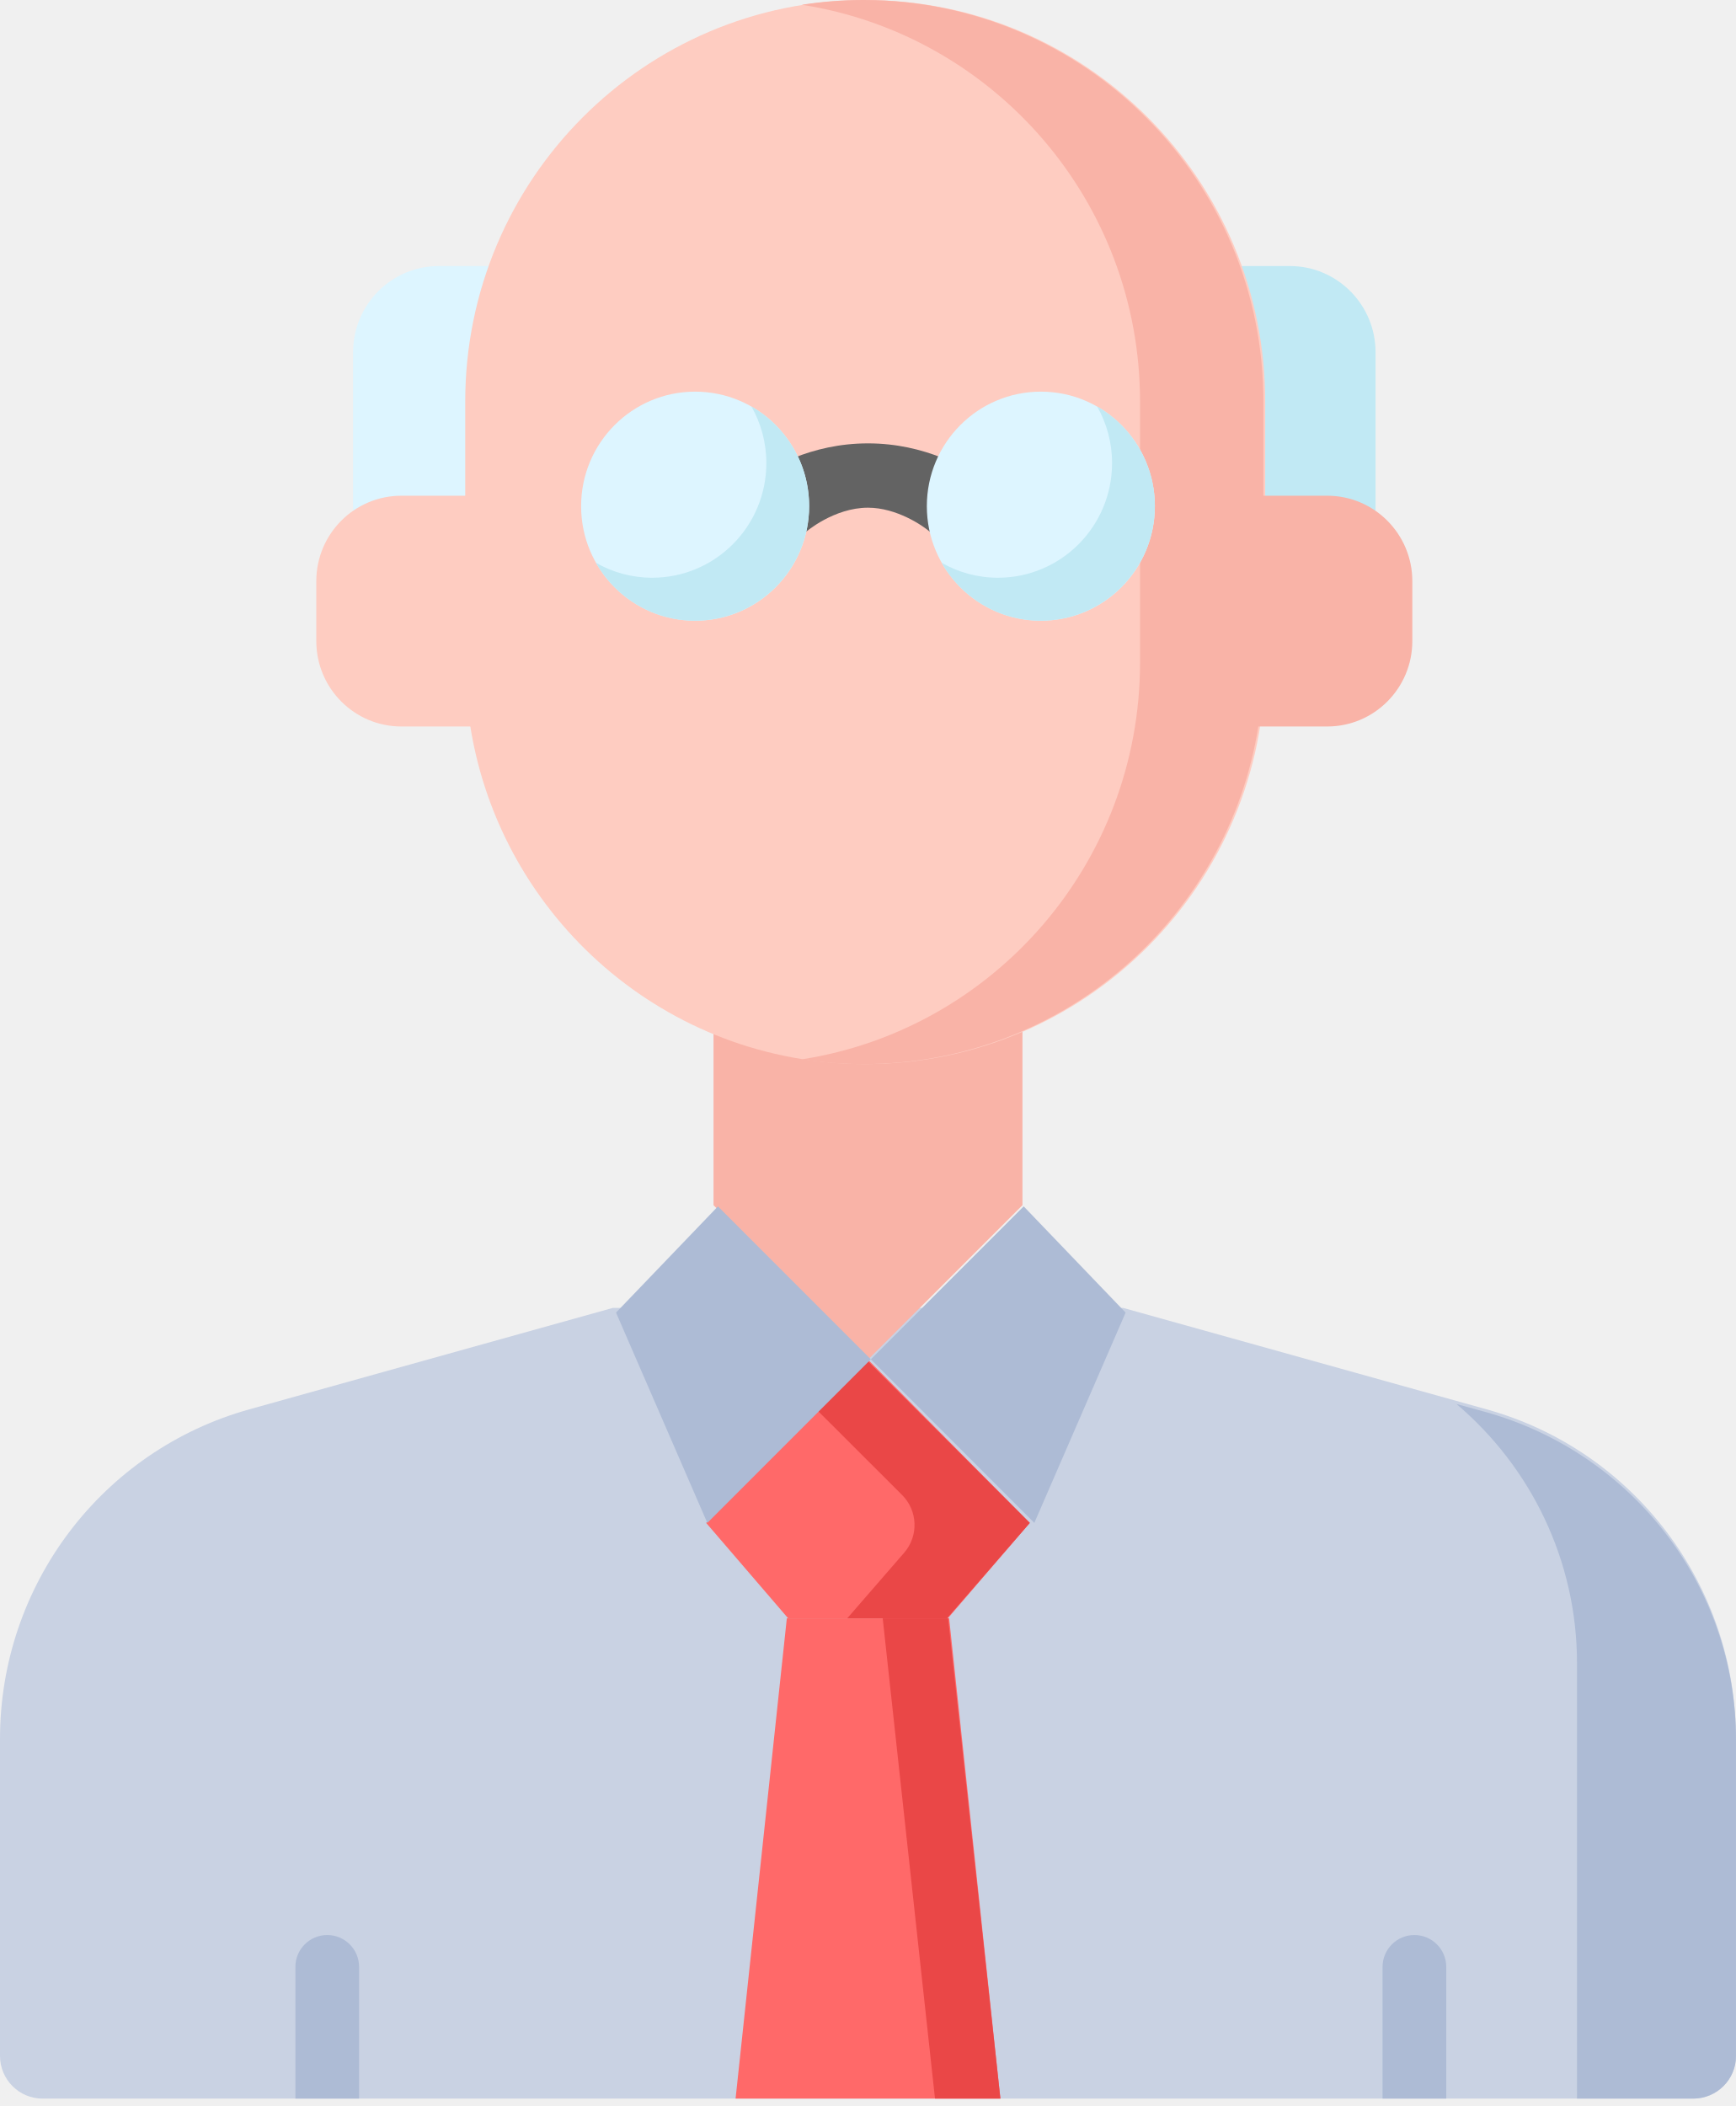
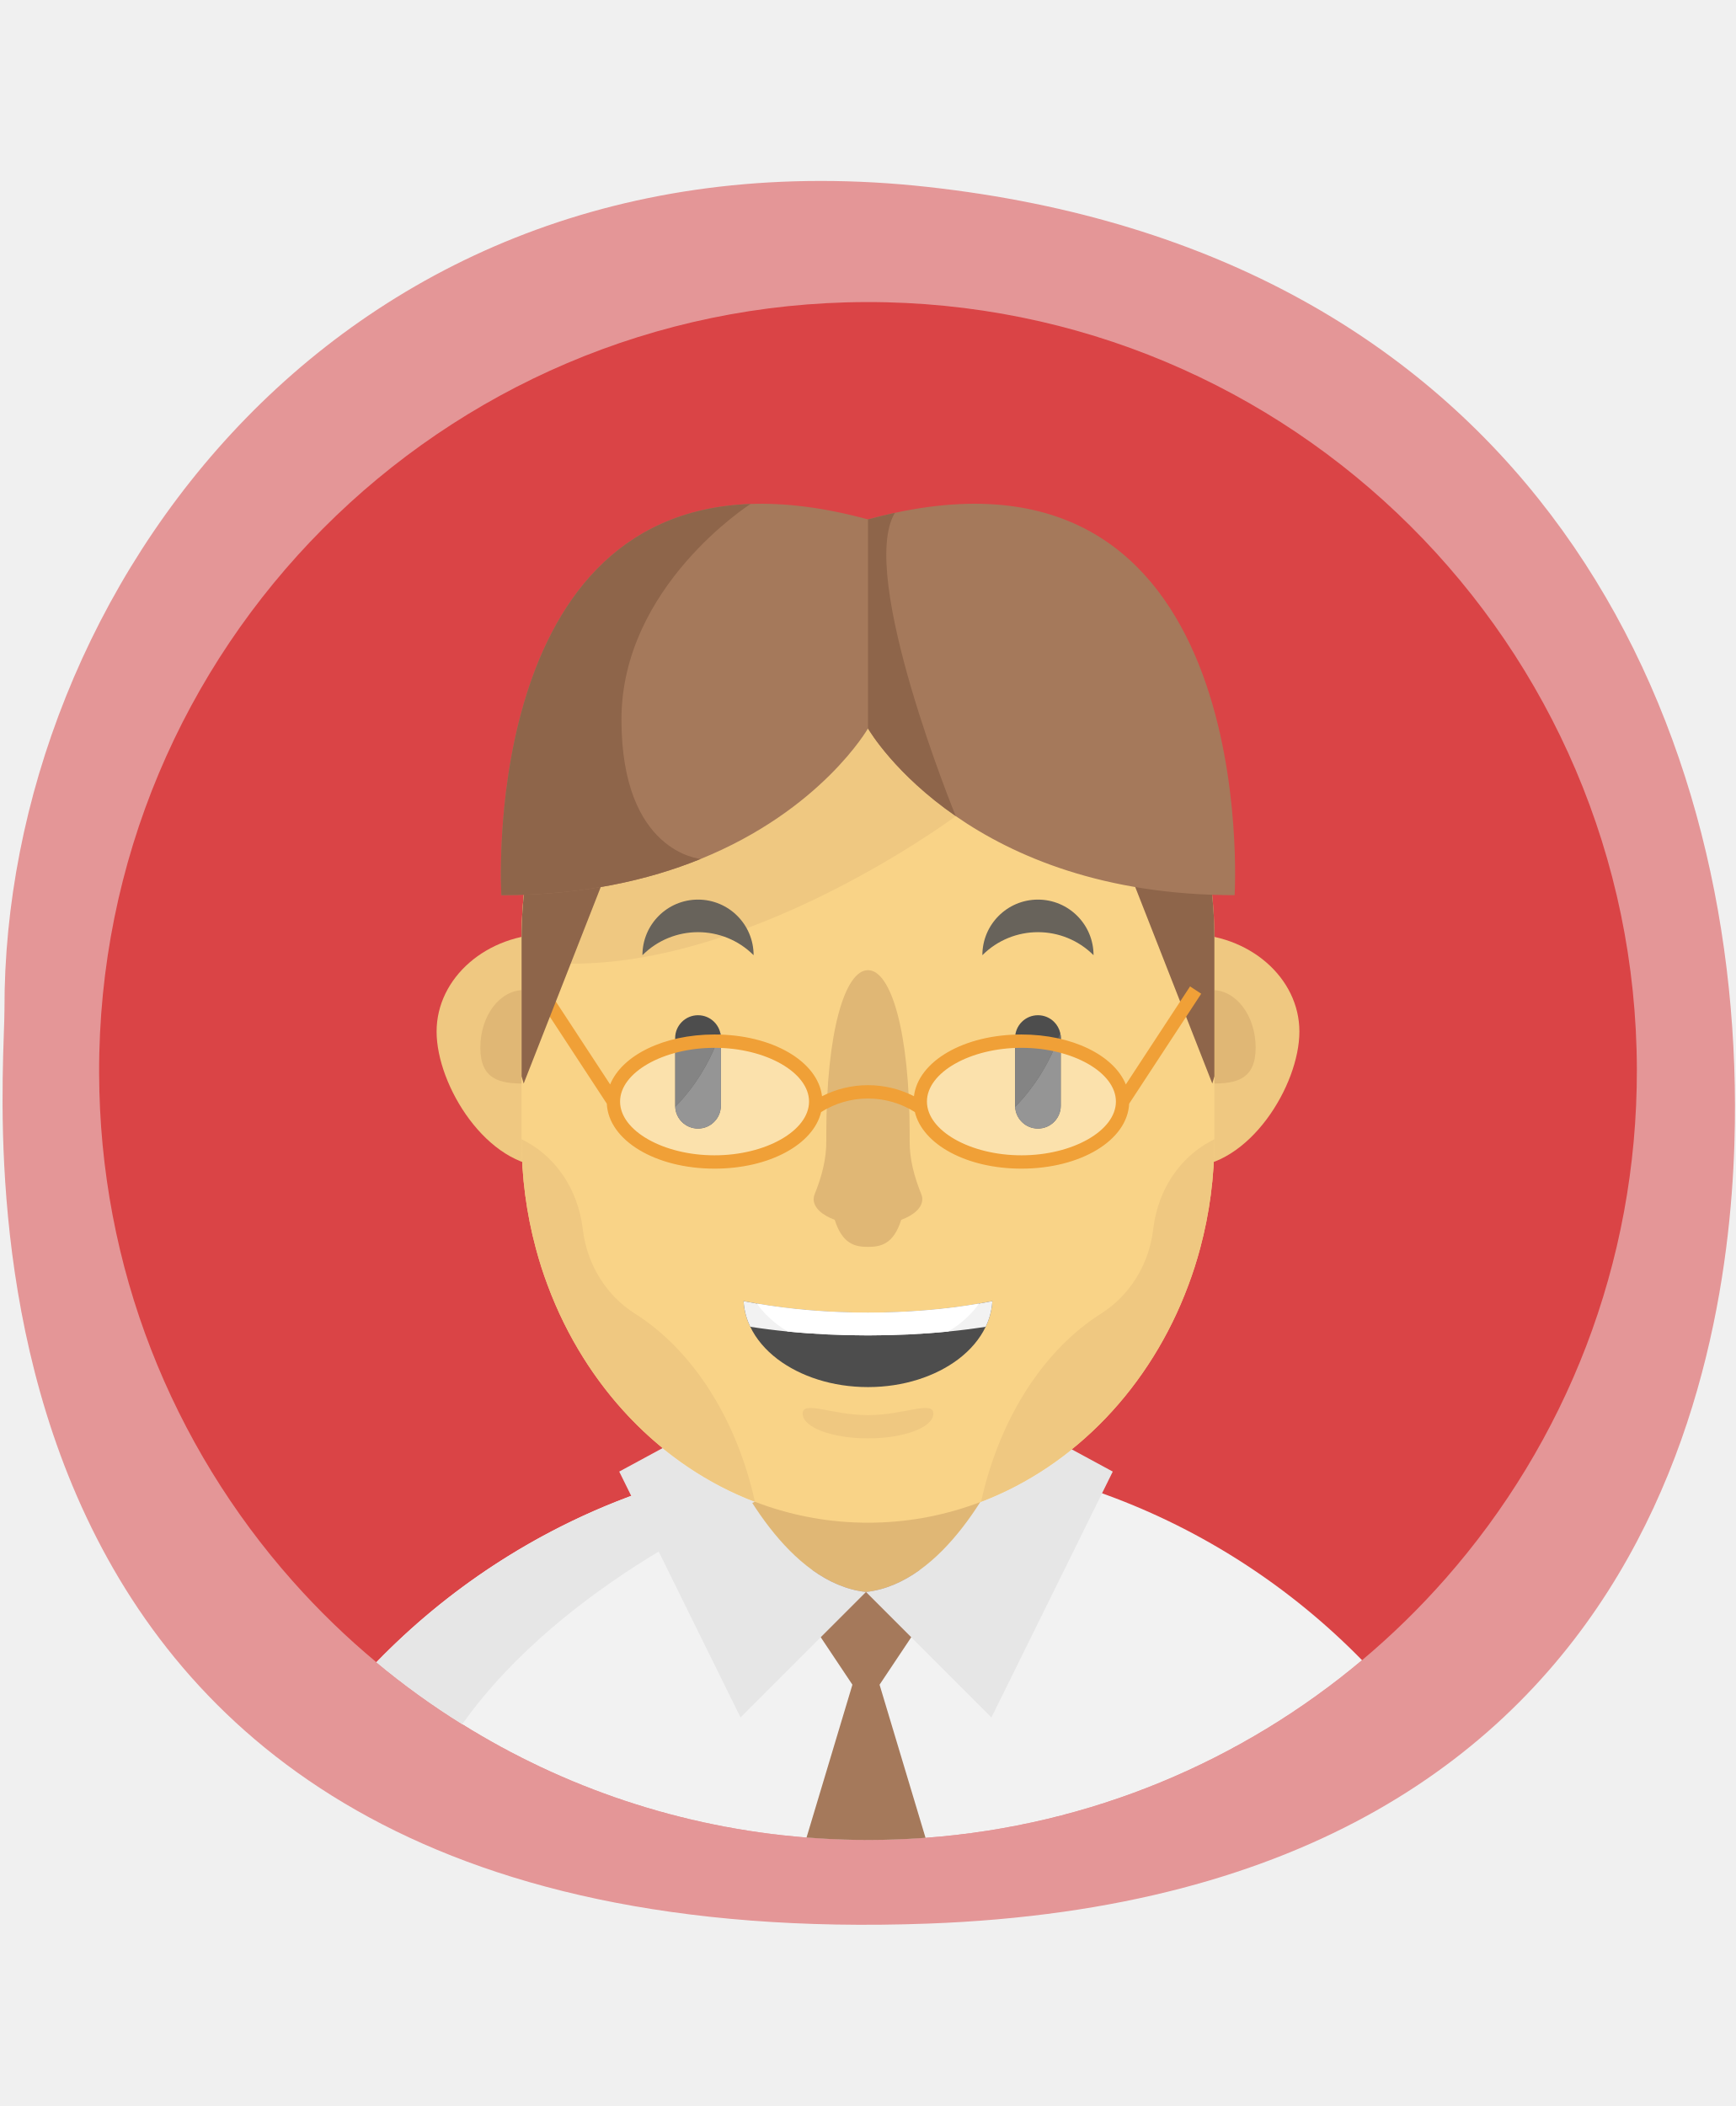
- <svg xmlns="http://www.w3.org/2000/svg" className="illustration" width="169px" height="205px" viewBox="0 0 169 205" version="1.1">
+ <svg xmlns="http://www.w3.org/2000/svg" className="illustration" width="169px" height="205px" viewBox="0 0 578 582" version="1.1">
  <g id="Page-1" stroke="none" stroke-width="1" fill="none" fill-rule="evenodd">
-     <g id="Artboard" transform="translate(-802, -344)">
-       <g id="Group-2" transform="translate(400, 302)">
-         <g id="teacher" transform="translate(402, 42)">
-           <path d="M49.411,51.07 L49.411,25.895 L42.727,25.895 C38.114,25.895 34.373,29.651 34.373,34.287 L34.373,51.07 L49.411,51.07 Z" id="Path" fill="#DDF5FF" />
-           <path d="M169,169.255 L169,200.121 C169,202.418 167.145,204.281 164.858,204.281 L4.142,204.281 C1.855,204.281 0,202.418 0,200.121 L0,169.255 C0,154.304 9.924,141.186 24.269,137.188 L59.648,127.316 L109.352,127.316 L144.731,137.188 C159.076,141.186 169,154.304 169,169.255 Z" id="Path" fill="#C9D2E3" />
-           <polygon id="Path" fill="#FF6969" points="92.4 157.526 97.39 204.281 71.61 204.281 76.6 157.526" />
-           <polygon id="Path" fill="#EA4747" points="92.298 157.526 85.932 157.526 91.024 204.281 97.39 204.281" />
-           <path d="M144.495,137.411 L141.788,136.667 C149.059,142.825 153.524,151.947 153.524,161.888 L153.524,204.281 L164.817,204.281 C167.127,204.281 169,202.424 169,200.134 L169,169.371 C169,154.472 158.977,141.4 144.495,137.411 Z" id="Path" fill="#ADBBD5" />
-           <polygon id="Path" fill="#F9B3A7" points="99.538 117.316 84.5 132.351 69.462 117.316 69.462 93.509 99.538 93.509" />
-           <path d="M118.873,51.07 L118.873,25.895 L125.557,25.895 C130.17,25.895 133.911,29.651 133.911,34.287 L133.911,51.07 L118.873,51.07 Z" id="Path" fill="#C1E9F4" />
-           <path d="M84.23,1.13610617e-14 C62.725,1.13610617e-14 45.291,17.507 45.291,39.102 L45.291,48.254 L39.077,48.254 C34.501,48.254 30.792,51.978 30.792,56.573 L30.792,62.397 C30.792,66.993 34.501,70.717 39.077,70.717 L45.787,70.717 C48.762,89.346 64.84,103.579 84.23,103.579 C105.735,103.579 123.169,86.072 123.169,64.477 L123.169,39.102 C123.169,17.507 105.735,0 84.23,0 Z" id="Path" fill="#FECCC1" />
-           <path d="M129.208,48.254 L122.995,48.254 L122.995,39.102 C122.995,17.507 105.563,0 84.061,0 C82.018,0 80.013,0.159 78.055,0.464 C96.706,3.363 110.985,19.559 110.985,39.102 L110.985,64.477 C110.985,84.022 96.706,100.216 78.055,103.117 C80.013,103.421 82.018,103.579 84.061,103.579 C103.449,103.579 119.525,89.346 122.499,70.717 L129.208,70.717 C133.783,70.717 137.492,66.993 137.492,62.397 L137.492,56.573 C137.492,51.979 133.783,48.254 129.208,48.254 Z" id="Path" fill="#F9B3A7" />
-           <polygon id="Path" fill="#FF6969" points="84.5 157.526 92.275 157.526 100.254 148.241 84.5 132.351 68.746 148.241 76.725 157.526" />
-           <path d="M84.343,132.351 L79.487,137.201 L87.821,145.523 C89.353,147.056 89.442,149.508 88.022,151.145 L82.483,157.526 L92.195,157.526 L100.254,148.241 L84.343,132.351 Z" id="Path" fill="#EA4747" />
-           <g id="Group" transform="translate(28.64407, 117.2456)" fill="#ADBBD5">
-             <polygon id="Path" points="40.214 30.996 56.132 15.072 41.248 0.185 31.327 10.524" />
-             <polygon id="Path" points="72.049 30.996 56.132 15.072 71.015 0.185 80.936 10.524" />
-             <path d="M112.15,74.214 L112.15,87.035 L105.949,87.035 L105.949,74.214 C105.949,72.503 107.338,71.112 109.05,71.112 C110.761,71.112 112.15,72.503 112.15,74.214 Z" id="Path" />
-             <path d="M0.113,87.035 L0.113,74.214 C0.113,72.503 1.502,71.112 3.214,71.112 C4.926,71.112 6.314,72.503 6.314,74.214 L6.314,87.035 L0.113,87.035 Z" id="Path" />
-           </g>
-           <path className="up" d="M91.661,44.543 L91.661,52.509 C91.262,52.329 90.896,52.095 90.585,51.815 C89.824,51.142 87.262,49.419 84.5,49.419 C81.19,49.419 78.458,51.774 78.433,51.799 C78.117,52.087 77.746,52.324 77.339,52.504 L77.339,44.545 C79.302,43.764 81.725,43.158 84.5,43.158 C87.275,43.158 89.698,43.763 91.661,44.543 Z" id="Path" fill="#636363" />
-           <path className="up" d="M78.771,49.272 C78.771,55.429 73.801,60.421 67.672,60.421 C61.541,60.421 56.572,55.429 56.572,49.272 C56.572,43.114 61.541,38.123 67.672,38.123 C73.801,38.123 78.771,43.114 78.771,49.272 Z" id="Path" fill="#DDF5FF" />
-           <path className="up" d="M73.151,39.561 C74.074,41.189 74.604,43.071 74.604,45.077 C74.604,51.241 69.631,56.237 63.495,56.237 C61.498,56.237 59.624,55.705 58.004,54.777 C59.916,58.148 63.523,60.421 67.662,60.421 C73.796,60.421 78.771,55.425 78.771,49.261 C78.77,45.105 76.507,41.482 73.151,39.561 Z" id="Path" fill="#C1E9F4" />
-           <path className="up" d="M112.428,49.272 C112.428,55.429 107.459,60.421 101.328,60.421 C95.199,60.421 90.229,55.429 90.229,49.272 C90.229,43.114 95.199,38.123 101.328,38.123 C107.459,38.123 112.428,43.114 112.428,49.272 Z" id="Path" fill="#DDF5FF" />
-           <path className="up" d="M106.808,39.561 C107.731,41.189 108.261,43.071 108.261,45.077 C108.261,51.241 103.288,56.237 97.152,56.237 C95.155,56.237 93.281,55.705 91.661,54.777 C93.573,58.148 97.179,60.421 101.319,60.421 C107.453,60.421 112.428,55.425 112.428,49.261 C112.426,45.105 110.164,41.482 106.808,39.561 Z" id="Path" fill="#C1E9F4" />
+     <g id="Desktop-HD" transform="translate(-429, -215)">
+       <g id="teacher" transform="translate(429, 215)">
+         <path d="M577.663,308.215 C577.804,371.712 563.187,571.521 308.889,580.842 C-28.147,593.195 1.561,309.391 1.488,276.415 C1.173,138.148 113.917,-18.89 308.889,2.675 C503.861,24.24 577.348,169.95 577.663,308.215 Z" id="Path" fill-opacity="0.52" fill="#DA4446" />
+         <path d="M544.999,296.406 C545.143,361.337 521.116,420.672 481.367,465.895 C472.784,475.666 463.458,484.781 453.498,493.142 C411.084,528.772 356.934,550.878 297.666,552.855 C294.99,552.944 292.292,552.988 289.594,552.999 C286.752,553.01 283.931,552.966 281.111,552.877 C221.954,551.089 167.815,529.216 125.323,493.831 C115.352,485.537 106.015,476.488 97.41,466.784 C57.461,421.739 33.145,362.515 33.001,297.584 C32.679,156.195 147.03,41.323 288.417,41.001 C429.793,40.679 544.677,155.019 544.999,296.406" id="Path" fill="#DA4446" />
+         <path d="M453.494,493.139 C413.601,526.648 363.326,548.199 308.165,552.285 C304.69,552.54 301.181,552.729 297.661,552.851 C294.985,552.94 292.287,552.984 289.589,552.995 C286.747,553.006 283.926,552.962 281.106,552.873 C276.887,552.74 272.701,552.518 268.537,552.185 C226.689,548.876 187.662,535.497 153.886,514.457 C143.882,508.239 134.333,501.333 125.318,493.827 C148.834,469.556 177.691,450.492 210.013,438.5 C214.032,436.99 218.118,435.613 222.249,434.336 C227.079,432.848 231.975,431.516 236.927,430.35 C245.543,428.318 254.337,426.775 263.297,425.753 C269.171,425.065 275.1,424.62 281.106,424.398 C283.793,424.287 286.491,424.243 289.211,424.231 C292.042,424.22 294.862,424.264 297.66,424.375 C317.468,425.041 336.643,428.228 354.863,433.624 C359.426,434.979 363.934,436.466 368.376,438.099 C400.81,449.948 429.811,468.935 453.494,493.139 Z" id="Path" fill="#F2F2F2" />
+         <path d="M354.954,442.753 C343.14,455.166 342.374,460.174 326.641,466.181 C325.908,466.47 325.175,466.747 324.443,467.003 C313.273,471.011 301.36,473.154 289.002,473.154 C276.633,473.154 264.72,471.011 253.561,467.003 C252.817,466.748 252.084,466.47 251.351,466.181 C235.784,460.252 233.442,453.313 221.717,441.088 C225.736,439.578 218.12,435.614 222.25,434.337 C227.08,432.849 231.976,431.517 236.928,430.351 C245.544,428.319 254.338,426.776 263.298,425.754 C269.172,425.066 275.101,424.621 281.107,424.399 C283.794,424.288 286.492,424.244 289.212,424.232 C292.043,424.221 294.863,424.265 297.661,424.376 C317.469,425.042 336.644,428.229 354.864,433.625 C359.428,434.981 350.512,441.121 354.954,442.753 Z" id="Path" fill="#E0B775" />
+         <path d="M263.302,425.757 L251.355,440.402 C251.355,440.402 188.278,466.128 153.892,514.46 C143.888,508.242 134.339,501.336 125.324,493.83 C155.202,463.008 193.697,440.557 236.932,430.353 C245.548,428.32 254.342,426.778 263.302,425.757 Z" id="Path" fill="#E6E6E6" />
+         <path d="M292.854,501.302 L308.165,552.288 C304.69,552.543 301.181,552.732 297.661,552.854 C294.985,552.943 292.287,552.987 289.589,552.998 C286.747,553.009 283.926,552.965 281.106,552.876 C276.887,552.743 272.701,552.521 268.537,552.188 L283.815,501.302 L273.267,485.502 L263.208,470.435 L270.492,463.151 C275.866,467.015 281.828,469.713 288.335,470.435 C294.841,469.713 300.804,467.015 306.178,463.151 L313.462,470.435 L303.403,485.502 L292.854,501.302 Z" id="Path" fill="#A5795B" />
+         <g id="Group" transform="translate(206, 413)" fill="#E6E6E6">
+           <path d="M82.335,57.436 L40.565,99.206 L0.172,17.354 L30.928,0.699 C30.928,0.699 42.986,34.708 64.493,50.152 C69.866,54.016 75.829,56.713 82.335,57.436 Z" id="Path" />
+           <path d="M164.498,17.353 L124.105,99.205 L82.335,57.435 C88.841,56.713 94.804,54.015 100.178,50.151 C121.685,34.707 133.743,0.698 133.743,0.698 L164.498,17.353 Z" id="Path" />
        </g>
+         <g id="Group" transform="translate(145, 251)" fill="#EFC881">
+           <path d="M75.236,32.861 C75.236,14.916 58.476,0.369 37.801,0.369 C17.126,0.369 0.366,14.916 0.366,32.861 C0.366,50.806 17.126,77.961 37.801,77.961 C58.476,77.961 75.236,50.806 75.236,32.861" id="Path" />
+           <path d="M287.639,32.861 C287.639,14.916 270.879,0.369 250.204,0.369 C229.529,0.369 212.769,14.916 212.769,32.861 C212.769,50.806 229.529,77.961 250.204,77.961 C270.879,77.961 287.639,50.806 287.639,32.861" id="Path" />
+         </g>
+         <g id="Group" transform="translate(159, 270)" fill="#E0B775">
+           <path d="M259.074,19.223 C259.074,8.634 252.612,0.049 244.64,0.049 C236.668,0.049 230.206,8.633 230.206,19.223 C230.206,29.812 236.668,31.18 244.64,31.18 C252.612,31.18 259.074,29.812 259.074,19.223 Z" id="Path" />
+           <path d="M29.794,19.223 C29.794,8.634 23.332,0.049 15.36,0.049 C7.388,0.049 0.926,8.633 0.926,19.223 C0.926,29.812 7.388,31.18 15.36,31.18 C23.333,31.179 29.794,29.812 29.794,19.223 Z" id="Path" />
+         </g>
+         <path d="M404.34,252.957 L404.34,319.698 C404.34,332.3 402.686,344.491 399.599,355.994 C398.466,360.224 397.156,364.344 395.635,368.363 C383.111,402.039 357.929,428.464 326.64,440.4 C325.907,440.689 325.174,440.966 324.442,441.222 C313.272,445.23 301.359,447.373 289.001,447.373 C276.632,447.373 264.719,445.23 253.56,441.222 C252.815,440.967 252.083,440.689 251.35,440.4 C228.111,431.54 208.259,414.685 194.435,392.79 C189.638,385.207 185.575,377.024 182.355,368.363 C180.834,364.344 179.524,360.224 178.402,355.994 C175.304,344.491 173.65,332.3 173.65,319.698 L173.65,252.957 C173.65,223.011 182.966,195.476 198.565,173.714 C203.906,166.242 209.99,159.458 216.696,153.484 C236.471,135.841 261.619,125.282 288.999,125.282 C320.843,125.282 349.677,139.572 370.551,162.688 C382.864,176.312 392.413,193.011 398.164,211.653 C402.164,224.611 404.34,238.501 404.34,252.957" id="Path" fill="#F9D387" />
+         <path d="M329.783,148.886 L318.225,212.141 C318.225,212.141 239.582,270.788 173.651,259.918 L173.651,252.956 C173.651,223.011 182.967,195.475 198.566,173.713 L264.652,148.886 L329.783,148.886 Z" id="Path" fill="#EFC881" />
+         <g id="Group" transform="translate(224, 278)" fill="#4D4D4D">
+           <path d="M129.205,8.043 L129.205,30.555 C129.205,34.768 125.797,38.175 121.586,38.175 C117.522,38.175 114.205,34.996 113.986,30.982 C113.976,30.842 113.976,30.693 113.976,30.555 L113.976,8.043 C113.976,3.83 117.384,0.423 121.586,0.423 C123.692,0.423 125.6,1.278 126.97,2.648 C127.954,3.632 128.669,4.883 128.996,6.274 C129.136,6.841 129.205,7.437 129.205,8.043" id="Path" />
+           <path d="M8.41,38.174 C4.204,38.174 0.794,34.764 0.794,30.557 L0.794,8.039 C0.794,3.832 4.204,0.422 8.41,0.422 C12.617,0.422 16.027,3.832 16.027,8.039 L16.027,30.557 C16.026,34.764 12.617,38.174 8.41,38.174" id="Path" />
+         </g>
+         <g id="Group" transform="translate(213, 239)" fill="#68635B">
+           <path d="M151.096,19.437 C151.096,9.217 142.811,0.931 132.59,0.931 C122.369,0.931 114.084,9.216 114.084,19.437 C124.305,9.217 140.876,9.217 151.096,19.437 Z" id="Path" />
+           <path d="M37.915,19.437 C37.915,9.217 29.63,0.931 19.409,0.931 C9.188,0.931 0.903,9.216 0.903,19.437 C11.125,9.217 27.695,9.217 37.915,19.437 Z" id="Path" />
+         </g>
+         <g id="Group" transform="translate(224, 284)" fill="#666666">
+           <path d="M129.201,2.043 L129.201,24.555 C129.201,28.768 125.793,32.175 121.581,32.175 C117.518,32.175 114.201,28.996 113.981,24.982 C122.505,16.219 126.826,6.872 128.992,0.275 C129.131,0.841 129.201,1.437 129.201,2.043" id="Path" />
+           <path d="M16.02,2.043 L16.02,24.555 C16.02,28.768 12.612,32.175 8.4,32.175 C4.336,32.175 1.019,28.996 0.8,24.982 C9.324,16.219 13.645,6.872 15.811,0.275 C15.95,0.841 16.02,1.437 16.02,2.043" id="Path" />
+         </g>
+         <path d="M307.083,339.675 C307.083,339.108 306.969,338.554 306.752,338.017 C304.45,332.332 302.822,326.406 302.87,320.274 C302.876,319.589 302.878,318.891 302.878,318.179 C302.878,283.93 296.662,263.421 288.996,263.421 C281.329,263.421 275.114,283.931 275.114,318.179 C275.114,318.891 275.116,319.589 275.122,320.274 C275.17,326.407 273.541,332.332 271.239,338.017 C271.022,338.553 270.908,339.107 270.908,339.675 C270.908,342.471 273.662,344.951 277.924,346.542 C280.459,354.457 284.474,355.55 288.995,355.55 C293.516,355.55 297.532,354.457 300.067,346.542 C304.329,344.952 307.083,342.47 307.083,339.675 Z" id="Path" fill="#E0B775" />
+         <path d="M330.41,373.599 C330.399,373.71 330.399,373.81 330.388,373.921 C330.344,374.554 330.277,375.187 330.177,375.809 C330.099,376.298 330.01,376.775 329.899,377.252 C329.821,377.596 329.732,377.94 329.644,378.285 C329.278,379.606 328.789,380.894 328.178,382.149 C326.235,386.213 323.115,389.877 319.107,392.919 C311.535,398.648 300.853,402.223 288.995,402.223 C277.137,402.223 266.456,398.648 258.883,392.919 C254.875,389.877 251.755,386.213 249.812,382.149 C249.201,380.894 248.713,379.606 248.346,378.285 C248.257,377.941 248.168,377.597 248.091,377.252 C247.98,376.775 247.891,376.297 247.813,375.809 C247.713,375.187 247.646,374.554 247.602,373.921 C247.591,373.81 247.591,373.71 247.58,373.599 C249.035,373.888 250.511,374.165 252.021,374.421 C263.18,376.353 275.726,377.43 288.994,377.43 C302.262,377.43 314.809,376.353 325.967,374.421 C327.479,374.165 328.956,373.887 330.41,373.599 Z" id="Path" fill="#4D4D4D" />
+         <path d="M330.41,373.599 C330.399,373.71 330.399,373.81 330.388,373.921 C330.344,374.554 330.277,375.187 330.177,375.809 C330.099,376.298 330.01,376.775 329.899,377.252 C329.821,377.596 329.732,377.94 329.644,378.285 C329.278,379.606 328.789,380.894 328.178,382.149 C324.181,382.771 320.017,383.304 315.72,383.726 C307.271,384.57 298.299,385.014 288.995,385.014 C279.691,385.014 270.719,384.57 262.27,383.726 C257.973,383.304 253.809,382.771 249.812,382.149 C249.201,380.894 248.713,379.606 248.346,378.285 C248.257,377.941 248.168,377.597 248.091,377.252 C247.98,376.775 247.891,376.297 247.813,375.809 C247.713,375.187 247.646,374.554 247.602,373.921 C247.591,373.81 247.591,373.71 247.58,373.599 C249.035,373.888 250.511,374.165 252.021,374.421 C263.18,376.353 275.726,377.43 288.994,377.43 C302.262,377.43 314.809,376.353 325.967,374.421 C327.479,374.165 328.956,373.887 330.41,373.599 Z" id="Path" fill="#F2F2F2" />
+         <path d="M325.969,374.42 C324.159,377.007 321.839,379.372 319.107,381.448 C318.041,382.259 316.909,383.025 315.721,383.724 C307.272,384.568 298.3,385.012 288.996,385.012 C279.692,385.012 270.72,384.568 262.271,383.724 C261.083,383.025 259.95,382.258 258.885,381.448 C256.154,379.372 253.833,377.007 252.023,374.42 C263.182,376.352 275.728,377.429 288.996,377.429 C302.264,377.429 314.81,376.352 325.969,374.42 Z" id="Path" fill="#FFFFFF" />
+         <path className="up" d="M240.026,288.466 L240.026,308.557 C240.026,312.764 236.616,316.174 232.409,316.174 C232.408,316.174 232.406,316.174 232.405,316.174 C232.404,316.174 232.402,316.174 232.401,316.174 C228.337,316.174 225.02,312.995 224.801,308.981 C224.802,308.98 224.804,308.978 224.805,308.977 C224.797,308.838 224.794,308.698 224.794,308.557 L224.794,290.034 C213.24,292.982 204.959,299.643 204.959,307.168 C204.959,317.327 220.05,325.911 237.914,325.911 C255.778,325.911 270.869,317.328 270.869,307.168 C270.869,297.413 256.951,289.109 240.026,288.466" id="Path" fill="#FBE1AC" />
+         <path d="M240.02,288.466 L240.02,308.555 C240.02,312.765 236.616,316.173 232.405,316.175 C232.406,316.175 232.408,316.175 232.409,316.175 C236.616,316.175 240.026,312.765 240.026,308.558 L240.026,288.466 C240.024,288.466 240.022,288.466 240.02,288.466 M237.914,288.426 C233.283,288.426 228.838,289.003 224.793,290.035 L224.793,308.558 C224.793,308.699 224.796,308.839 224.804,308.978 C231.661,301.927 235.798,294.497 238.28,288.428 C238.159,288.426 238.036,288.426 237.914,288.426" id="Shape" fill="#848484" fill-rule="nonzero" />
+         <path d="M238.281,288.427 C235.798,294.497 231.661,301.926 224.805,308.977 C224.804,308.978 224.802,308.98 224.801,308.981 C225.02,312.995 228.337,316.174 232.401,316.174 C232.402,316.174 232.404,316.174 232.405,316.174 C236.615,316.172 240.02,312.765 240.02,308.554 L240.02,288.466 C239.444,288.443 238.864,288.43 238.281,288.427" id="Path" fill="#959595" />
+         <path className="up" d="M337.976,288.486 C321.272,289.269 307.619,297.506 307.619,307.168 C307.619,317.327 322.71,325.911 340.573,325.911 C358.437,325.911 373.528,317.328 373.528,307.168 C373.528,299.537 365.014,292.795 353.205,289.912 L353.205,308.553 C353.205,312.766 349.797,316.173 345.586,316.173 C345.585,316.173 345.584,316.173 345.584,316.173 C345.583,316.173 345.582,316.173 345.582,316.173 C341.518,316.173 338.201,312.994 337.982,308.98 C337.983,308.979 337.985,308.977 337.988,308.974 C337.978,308.836 337.978,308.69 337.978,308.552 L337.978,288.485" id="Path" fill="#FBE1AC" />
+         <path d="M353.201,289.911 L353.201,308.553 C353.201,312.764 349.796,316.172 345.583,316.173 C345.584,316.173 345.585,316.173 345.585,316.173 C349.798,316.173 353.204,312.765 353.204,308.553 L353.204,289.912 C353.204,289.912 353.201,289.911 353.201,289.911 M340.573,288.426 C339.699,288.426 338.834,288.446 337.976,288.487 L337.976,308.555 C337.976,308.693 337.976,308.839 337.986,308.977 C344.468,302.312 348.52,295.309 351.04,289.436 C347.736,288.782 344.211,288.426 340.573,288.426" id="Shape" fill="#848484" fill-rule="nonzero" />
+         <path d="M351.04,289.435 C348.52,295.309 344.468,302.311 337.986,308.976 C337.985,308.977 337.983,308.979 337.98,308.982 C338.199,312.996 341.516,316.175 345.58,316.175 L345.582,316.175 C349.793,316.174 353.2,312.766 353.2,308.555 L353.2,289.913 C352.491,289.738 351.772,289.579 351.04,289.435" id="Path" fill="#959595" />
+         <g id="Group" transform="translate(173, 319)" fill="#EFC881">
+           <path d="M21.097,31.145 L20.942,29.956 C19.323,17.562 12.239,6.872 2.046,1.439 L0.657,0.698 C0.657,13.306 2.309,25.493 5.401,36.999 C6.529,41.222 7.839,45.342 9.359,49.36 C21.89,83.035 47.069,109.47 78.356,121.396 C72.212,93.596 57.497,70.829 38.371,58.738 C29.108,52.881 22.624,42.835 21.097,31.145 Z" id="Path" />
+           <path d="M211.062,29.957 L210.907,31.146 C209.38,42.835 202.897,52.883 193.631,58.741 C174.506,70.832 159.791,93.599 153.647,121.399 C184.934,109.473 210.113,83.038 222.644,49.363 C224.164,45.344 225.475,41.223 226.602,37.002 C229.695,25.497 231.346,13.309 231.346,0.701 L229.958,1.442 C219.764,6.871 212.68,17.562 211.062,29.957 Z" id="Path" />
+         </g>
+         <path className="up" d="M404.34,252.957 L404.34,298.746 L403.641,301.178 L369.754,214.774 L398.167,211.654 C402.164,224.611 404.34,238.501 404.34,252.957 Z" id="Path" fill="#8E654A" />
+         <path className="up" d="M399.946,271.267 L396.231,268.833 L374.849,301.465 C370.893,291.791 357.037,284.836 340.086,284.836 C320.922,284.836 305.721,293.73 304.304,305.388 C299.586,302.986 294.373,301.712 289.001,301.712 C283.627,301.712 278.413,302.987 273.694,305.389 C272.278,293.73 257.078,284.836 237.912,284.836 C220.962,284.836 207.105,291.792 203.15,301.465 L181.768,268.833 L178.053,271.267 L202.04,307.874 C202.621,320.057 218.162,329.502 237.912,329.502 C256.13,329.502 270.774,321.468 273.393,310.66 C278.063,307.72 283.432,306.152 289,306.152 C294.565,306.152 299.934,307.719 304.603,310.658 C307.221,321.467 321.866,329.502 340.085,329.502 C359.835,329.502 375.376,320.058 375.958,307.874 L399.946,271.267 Z M237.914,325.06 C220.862,325.06 206.456,316.867 206.456,307.168 C206.456,297.469 220.862,289.275 237.914,289.275 C254.966,289.275 269.372,297.469 269.372,307.168 C269.372,316.867 254.966,325.06 237.914,325.06 Z M340.087,325.06 C323.035,325.06 308.627,316.867 308.627,307.168 C308.627,297.469 323.033,289.275 340.087,289.275 C357.141,289.275 371.545,297.469 371.545,307.168 C371.545,316.867 357.139,325.06 340.087,325.06 Z" id="Shape" fill="#F0A037" fill-rule="nonzero" />
+         <path className="up" d="M173.661,252.957 L173.661,298.746 L174.36,301.178 L208.247,214.774 L179.834,211.654 C175.837,224.611 173.661,238.501 173.661,252.957 Z" id="Path" fill="#8E654A" />
+         <path d="M411.069,238.456 C367.5,238.456 337.544,225.532 318.225,212.142 C298.128,198.241 289.523,183.84 289.024,182.985 L289.002,182.941 C289.002,182.941 273.469,210.099 233.231,226.421 C215.943,233.438 194.093,238.457 166.945,238.457 C166.945,238.457 159.239,111.46 249.907,108.217 C261.31,107.806 274.278,109.35 289.001,113.358 C292.065,112.525 295.052,111.792 297.961,111.171 C420.384,84.9 411.069,238.456 411.069,238.456 Z" id="Path" fill="#A5795B" />
+         <g id="Group" transform="translate(166, 108)" fill="#8E654A">
+           <path d="M40.916,71.976 C40.916,116.388 67.297,118.387 67.297,118.387 L67.23,118.42 C49.942,125.437 28.092,130.456 0.944,130.456 C0.944,130.456 -6.762,3.459 83.906,0.216 C83.907,0.217 40.916,27.564 40.916,71.976 Z" id="Path" />
+           <path d="M152.225,104.142 C132.128,90.241 123.523,75.84 123.024,74.985 L123.002,74.941 L123.002,5.357 C126.066,4.524 129.053,3.791 131.962,3.17 C119.393,23.933 152.225,104.142 152.225,104.142 Z" id="Path" />
+         </g>
+         <path d="M310.766,411.074 C310.766,406.533 301.023,411.558 289.003,411.558 C276.983,411.558 267.24,406.534 267.24,411.074 C267.24,415.614 276.983,419.296 289.003,419.296 C301.021,419.295 310.766,415.614 310.766,411.074 Z" id="Path" fill="#EFC881" />
      </g>
    </g>
  </g>
</svg>
